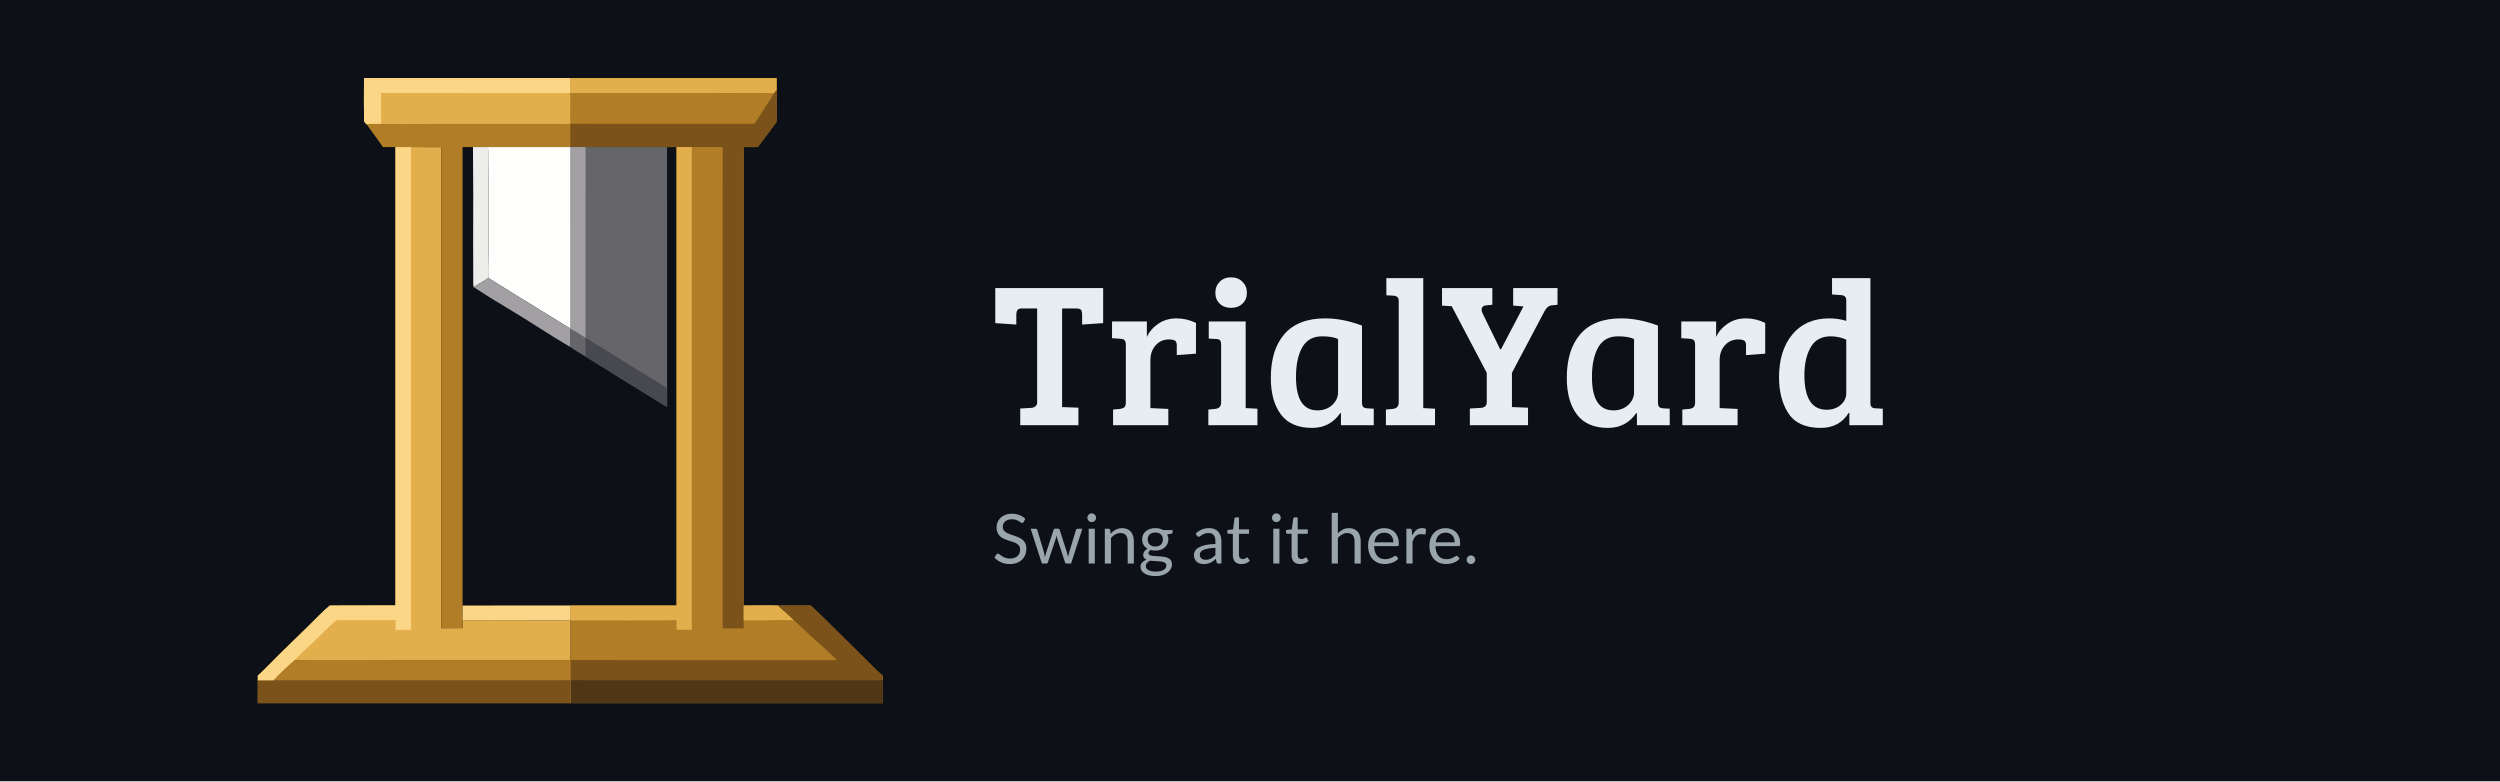
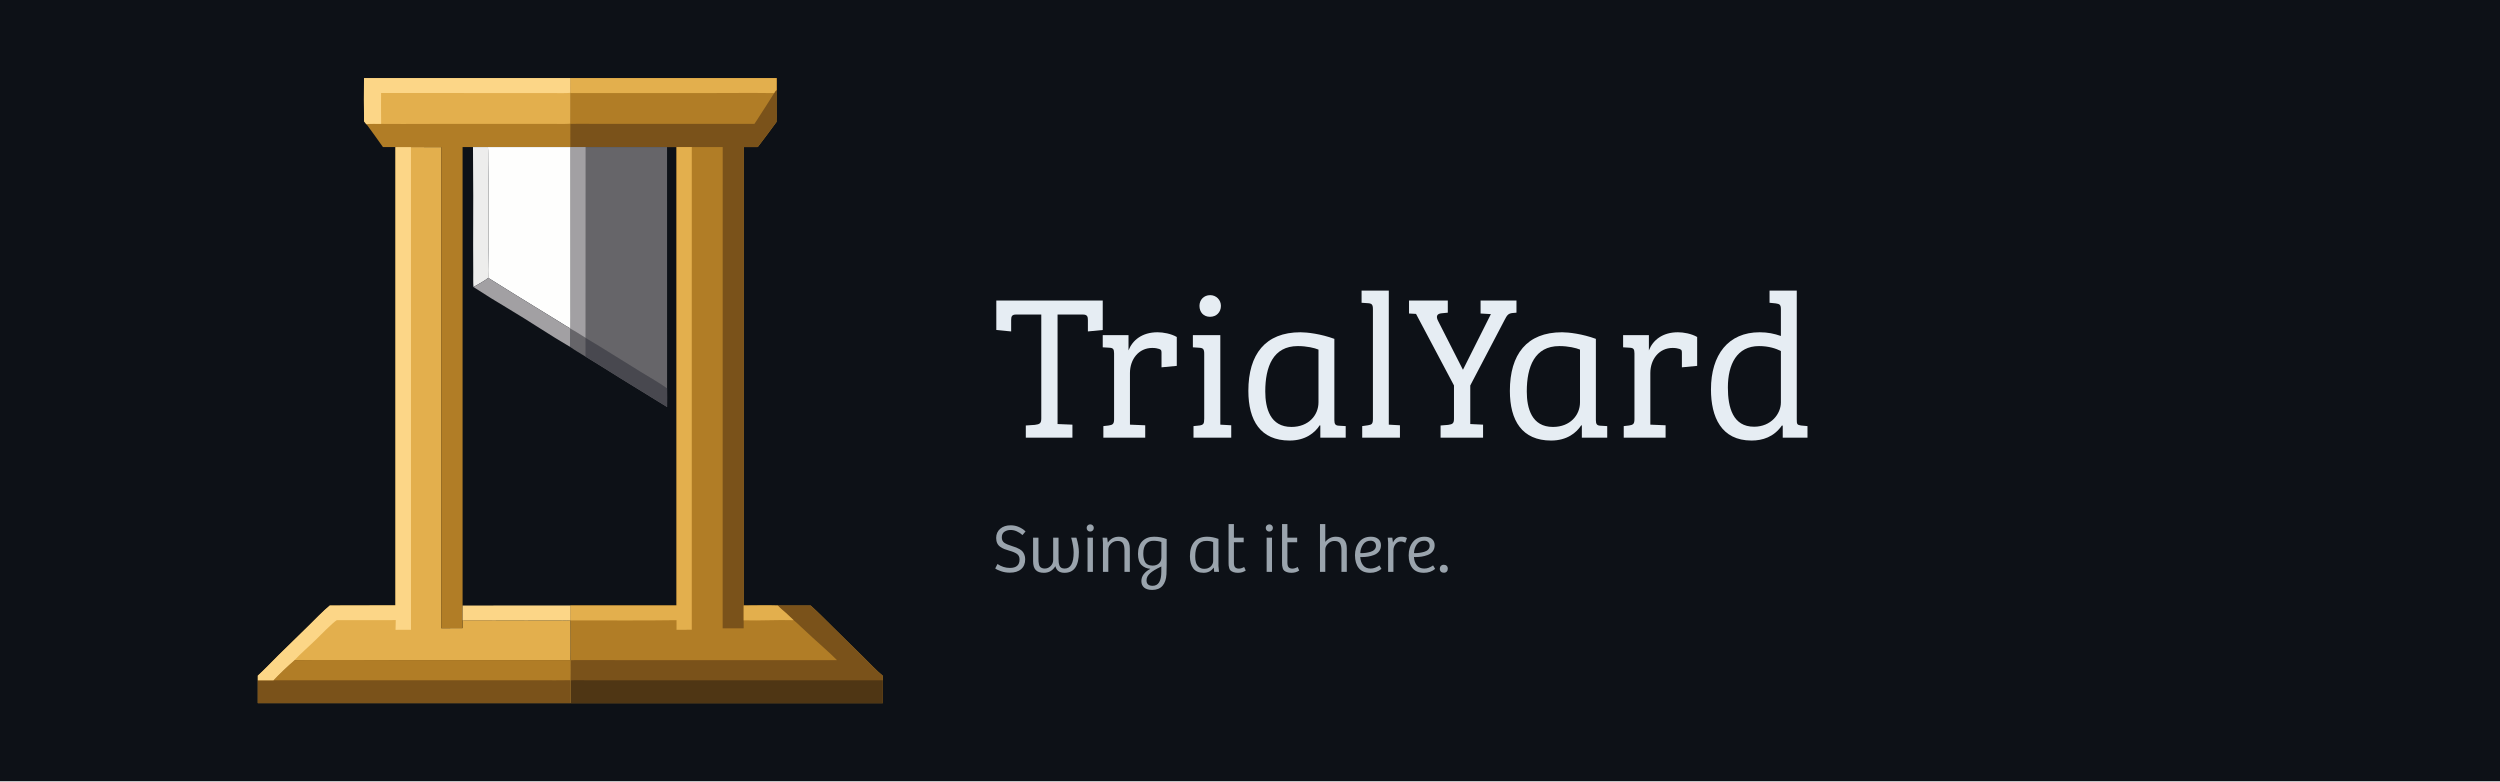
<svg xmlns="http://www.w3.org/2000/svg" width="1600" height="500" viewBox="0 0 1600 500">
  <rect width="1600" height="500" fill="#0d1117" />
  <svg x="165.0" y="50.0" width="400" height="400" viewBox="0 0 844 844">
    <defs>
      <style>
      .cls-1 {
        fill: #666569;
      }

      .cls-2 {
        fill: #e3af4d;
      }

      .cls-3 {
        fill: #b17d26;
      }

      .cls-4 {
        fill: #7a521a;
      }

      .cls-5 {
        fill: #48484f;
      }

      .cls-6 {
        fill: #fefefd;
      }

      .cls-7 {
        fill: #ededec;
      }

      .cls-8 {
        fill: #fcd687;
      }

      .cls-9 {
        fill: #4f3614;
      }

      .cls-10 {
        fill: #a2a0a3;
      }
    </style>
    </defs>
    <g id="Ebene_4" data-name="Ebene 4">
      <g>
        <path class="cls-3" d="M844,807.04v36.96h-421.98v-30.71s-.07-.26-.07-.26c.33-8.12.07-18.59.06-26.88l-.07-.26c.66-16.66.03-36.63.12-53.64l-.07-.25c.21-6.26.04-13.52.05-19.86h143.41V93.1h-12.81s-109.99,0-109.99,0c-6.81.09-13.81.02-20.64.02-.02-10.34-.15-21.01.05-31.31l-.06-.26c.25-13.64-.09-27.64.07-41.36l-.07-.28.04-19.9h278.48l.02,16.23.05,28.18c0,4.26.15,10.66-.12,14.75-8.06,10.9-17.06,23.25-25.35,33.9l-19,.06v619.02c14.46.05,32-.53,46.1.03,14.85.27,29.66-.19,44.37.02,10.4,9.41,20.87,20,30.85,29.89l40.15,39.54c7.31,7.15,18.74,19.37,26.44,25.43Z" />
        <path class="cls-4" d="M700.45,59.15c-8.06,10.9-17.06,23.25-25.35,33.9l-19,.06v619.02s0,20.04,0,20.04l.02,10.85h-28.4s.07-649.88.07-649.88l-41.75-.02c-6.7-.14-13.86-.02-20.6-.02h-12.81s-109.99,0-109.99,0c-6.81.09-13.81.02-20.64.02-.02-10.34-.15-21.01.05-31.31l-.06-.26c.25-13.64-.09-27.64.07-41.36l-.07-.28.04-19.9h278.48l.02,16.23.05,28.18c0,4.26.15,10.66-.12,14.75Z" />
        <path class="cls-3" d="M700.51,16.23c-1.29.47-2.43,2.67-3.23,4-6.65,10.34-12.92,20.88-19.82,31.06-2.19,3.24-4.55,7.42-6.82,10.47h-165.66s-55.18-.02-55.18-.02c-8.74,0-19.12-.26-27.75.07l-.06-.26c.25-13.64-.09-27.64.07-41.36l-.07-.28.04-19.9h278.48l.02,16.23Z" />
        <path class="cls-2" d="M700.51,16.23c-1.29.47-2.43,2.67-3.23,4-31.02-.44-62.96-.05-94.08-.05h-181.16l-.07-.28.04-19.9h278.48l.02,16.23Z" />
        <path class="cls-4" d="M844,807.04v36.96h-421.98v-30.71s-.07-.26-.07-.26c.33-8.12.07-18.59.06-26.88,1.62-.45,20-.27,23.09-.27l61.3.03h275.68c-8.92-9.21-23.58-21.79-33.21-30.68l-16.17-15.01c-2.55-2.37-6.45-6.21-9.09-8.22-3.54-3.45-7.17-6.82-10.87-10.1-2.93-2.56-8.23-6.92-10.54-9.73,14.85.27,29.66-.19,44.37.02,10.4,9.41,20.87,20,30.85,29.89l40.15,39.54c7.31,7.15,18.74,19.37,26.44,25.43Z" />
        <path class="cls-9" d="M422.01,813.29c2.05-.36,8.6-.23,11.03-.22l20.16.05h81.99s308.81,0,308.81,0v30.88h-421.98v-30.71Z" />
        <path class="cls-2" d="M586.03,93.11l-.02,651.78-20.56.14-.02-13.06c-47.42.75-95.86.17-143.38.28l-.07-.25c.21-6.26.04-13.52.05-19.86h143.41V93.1c6.73,0,13.9-.12,20.6.02Z" />
        <path class="cls-2" d="M723.61,732.01c-21.76-.72-45.49.86-67.52.16l.02-20.04c14.45.05,32-.53,46.09.03,2.31,2.81,7.61,7.18,10.54,9.73,3.7,3.28,7.33,6.65,10.87,10.1Z" />
        <path class="cls-2" d="M421.94,813.03l.07.26v30.71s-422.01,0-422.01,0v-37.08c8.72-7.83,19.33-19.08,27.85-27.53l40.92-39.97c7.71-7.6,20.38-20.72,28.44-27.22l88.69-.2V93.1c6.98-.02,13.95-.02,20.93.03l40.8.03.02,649.65c9.61.08,19.22.06,28.84-.08v-10.76s106.79.22,106.79.22c8.28-.03,16.57-.02,24.85.03,2.83.02,11.53.19,13.84-.23l.07.25c-.08,17.01.54,36.98-.12,53.64l.07.26c0,8.28.27,18.76-.06,26.88Z" />
        <path class="cls-4" d="M49.51,786.01c42.34-.59,85.57-.12,127.98-.11h244.44s.07.25.07.25c0,8.29.27,18.76-.06,26.88l.06.26v30.71s-422.01,0-422.01,0v-30.91l21.16.02c7.19-7.77,20.22-20.19,28.35-27.1Z" />
        <path class="cls-3" d="M49.51,786.01c42.34-.59,85.57-.12,127.98-.11h244.44s.07.25.07.25c0,8.29.27,18.76-.06,26.88-13.54.31-27.8.09-41.38.09h-74.06s-285.34,0-285.34,0c7.19-7.77,20.22-20.19,28.35-27.1Z" />
        <path class="cls-8" d="M206.85,744.98c-6.87,0-14.01-.1-20.86.07.11-4.34.28-8.84.29-13.17l-79.58.06c-5.32,3.07-23.99,22.18-29.37,27.43-8.43,8.23-20.09,18.29-27.83,26.64-8.13,6.92-21.16,19.33-28.35,27.1l-21.16-.02v-6.17c8.72-7.83,19.33-19.08,27.85-27.53l40.92-39.97c7.71-7.6,20.38-20.72,28.44-27.22l88.69-.2V93.1c6.98-.02,13.95-.02,20.93.03l.02,651.85Z" />
        <path class="cls-3" d="M422.04,61.8c-.2,10.3-.07,20.98-.05,31.31l-111.21-.05-20.21.05c-4.59,0-9.49-.08-14.05.02l.02,619.04-.03,19.8v10.76c-9.63.14-19.24.16-28.85.08l-.02-649.65-40.8-.03c-6.97-.05-13.95-.06-20.92-.03l-16.91.03c-6.92-10.1-14.98-20.79-22.18-30.83-1.58-1.54-2.13-2.45-3.35-4.23-.37-18.93-.05-39.04-.06-58.07h278.61l-.04,19.9.07.28c-.16,13.72.18,27.72-.07,41.36l.06.26Z" />
        <path class="cls-2" d="M421.98,61.54c-4.22.56-20.96.22-25.92.22h-55.68l-114.39.06c-19.61,0-39.89.27-59.46-.02-3.18-.02-17.9-.38-19.72.5-1.58-1.54-2.13-2.45-3.35-4.23-.37-18.93-.05-39.04-.06-58.07h278.61l-.04,19.9.07.28c-.16,13.72.18,27.72-.07,41.36Z" />
        <path class="cls-8" d="M422.02,0l-.04,19.9c-4.98.61-20.34.27-25.88.26l-52.94-.02-176.69-.02c0,13.74-.21,27.98.07,41.67-3.18-.02-17.9-.38-19.72.5-1.58-1.54-2.13-2.45-3.35-4.23-.37-18.93-.05-39.04-.06-58.07h278.61Z" />
        <path class="cls-1" d="M552.66,444.11l-64.95-40.02c-14.98-9.48-30.04-18.82-45.18-28.03-6.21-3.75-14.72-8.78-20.54-12.92l.06-24.87-.12-.27c.34-9.81.11-20.82.11-30.69v-56.42l-.04-157.78c6.83,0,13.83.07,20.64-.02h109.99s.05,325.82.05,325.82c.16,8.25.02,16.91,0,25.19Z" />
        <path class="cls-10" d="M421.99,93.11c6.83,0,13.83.08,20.64-.02l-.11,257.51c-4.32-2.67-16.31-10.37-20.48-12.32l-.13-.28c.34-9.81.11-20.82.11-30.69v-56.41s-.04-157.78-.04-157.78Z" />
        <path class="cls-5" d="M552.66,444.11l-64.95-40.02c-14.98-9.48-30.04-18.82-45.18-28.03.09-8.45.08-16.9-.02-25.34,24.83,14.7,49.86,30.82,74.53,45.9,9.96,6.08,26.85,15.82,35.62,22.3.16,8.25.02,16.91,0,25.19Z" />
        <path class="cls-6" d="M310.78,93.06l111.21.05.04,157.78v56.41c0,9.87.23,20.89-.11,30.69-3.12-1.59-8.44-5.07-11.59-7.01l-22.25-13.69c-25.72-15.69-51.35-31.54-76.88-47.55-.48-13.31.29-26.97.33-40.29l.02-87.65c0-9.76-.18-19.41-.39-29.17-.14-6.51.18-13.1-.38-19.58Z" />
        <path class="cls-7" d="M311.53,229.46c-.04,13.32-.8,26.97-.32,40.29-3.57,3.14-15.59,9.96-20.04,12.3-.44-5.81-.23-14.4-.26-20.42l-.13-36.54c.26-43.99.19-87.99-.21-131.97l20.21-.05c.57,6.48.25,13.07.39,19.58.21,9.75.38,19.4.39,29.16l-.02,87.66Z" />
        <path class="cls-10" d="M422.05,338.28l-.06,24.87c-27.94-16.32-55.13-34.82-82.99-51.38-16-9.51-32.28-19.5-47.83-29.71,4.45-2.34,16.47-9.16,20.04-12.3,25.53,16.01,51.15,31.86,76.87,47.55l22.25,13.69c3.15,1.94,8.46,5.42,11.59,7.01l.12.27Z" />
        <path class="cls-8" d="M421.97,732c-2.31.42-11.01.25-13.84.23-8.28-.05-16.57-.07-24.85-.03l-106.78-.22.03-19.8,145.48-.04c0,6.35.16,13.6-.05,19.86Z" />
      </g>
    </g>
  </svg>
  <g fill="#e6edf3">
-     <g transform="translate(635.00,272.14)">
-       <path d="M28.78-14.78L28.78-74.71L18.48-74.71Q15.44-74.71 15.44-70.62L15.44-64.42L1.98-65.34L1.98-87.78L71.02-87.78L71.02-65.34L57.55-64.42L57.55-70.62Q57.55-72.86 56.89-73.79Q56.23-74.71 53.72-74.71L44.75-74.71L44.75-11.62L55.18-11.22L55.18 0L17.95 0L17.95-10.69L24.95-11.09Q28.78-11.48 28.78-14.78" />
+     <g transform="translate(635.00,280.10)">
+       <path d="M31.42-12.28C31.42-9.24 30.49-8.58 27.32-8.18L21.52-7.79L21.52 0L51.35 0L51.35-8.32L41.84-8.71L41.84-78.80L57.95-78.80C60.98-78.80 61.25-77.35 61.25-75.11L61.25-67.98L70.75-68.90L70.75-87.78L2.64-87.78L2.64-68.90L12.14-67.98L12.14-75.37C12.14-77.62 12.67-78.80 15.31-78.80L31.42-78.80" />
    </g>
-     <g transform="translate(708.00,272.14)">
-       <path d="M12.54-14.78L12.54-51.35Q12.54-53.46 11.81-54.32Q11.09-55.18 9.24-55.31L3.70-55.70L3.70-66.40L26-66.40L26-56.50Q28.38-61.64 33.40-65.01Q38.41-68.38 44.95-68.38Q51.48-68.38 57.42-65.47L57.42-45.80L45.14-44.88L45.14-50.95Q45.14-53.59 43.82-54.25Q42.37-54.91 40.26-54.91Q34.98-54.91 31.61-51.15Q28.25-47.39 28.25-41.58L28.25-10.96L39.73-10.43L39.73 0L4.36 0L4.36-10.03L8.71-10.43Q10.69-10.69 11.62-11.55Q12.54-12.41 12.54-14.78" />
+     <g transform="translate(700.47,280.10)">
+       <path d="M36.96-57.42C38.81-57.42 40.26-57.16 41.45-56.76C42.90-56.23 42.90-55.57 42.90-53.86L42.90-45.01L52.67-45.94L52.67-64.42C49.10-66.53 43.96-67.45 40.39-67.45C30.36-67.45 24.29-62.30 21.78-55.84L21.78-65.60L5.28-65.60L5.28-57.82L9.64-57.55C11.88-57.42 12.54-56.63 12.54-53.99L12.54-11.75C12.54-8.71 11.62-8.18 9.11-7.79L5.68-7.39L5.68 0L32.47 0L32.47-7.92L22.70-8.32L22.70-41.32C22.70-50.29 28.38-57.42 36.96-57.42" />
    </g>
-     <g transform="translate(768.98,272.14)">
-       <path d="M4.62-66.40L28.25-66.40L28.25-10.96L35.77-10.56L35.77 0L4.36 0L4.36-10.03L8.71-10.43Q12.54-10.82 12.54-14.65L12.54-51.35Q12.54-53.59 11.81-54.38Q11.09-55.18 9.24-55.18L4.62-55.44L4.62-66.40M11.62-77.81Q8.84-80.52 8.84-84.74Q8.84-88.97 11.62-91.81Q14.39-94.64 18.88-94.64Q23.36-94.64 26.20-91.81Q29.04-88.97 29.04-84.74Q29.04-80.52 26.20-77.81Q23.36-75.11 18.88-75.11Q14.39-75.11 11.62-77.81" />
+     <g transform="translate(757.50,280.10)">
+       <path d="M23.50-65.60L5.94-65.60L5.94-57.82L9.90-57.55C12.41-57.42 13.20-56.76 13.20-53.72L13.20-12.14C13.20-8.84 12.67-8.18 10.16-7.79L6.34-7.39L6.34 0L30.49 0L30.49-7.92L23.50-8.32M10.16-84.35C10.16-80.26 12.80-77.35 16.90-77.35C20.99-77.35 23.89-80.26 23.89-84.35C23.89-88.18 20.86-91.21 17.03-91.21C12.94-91.21 10.16-88.18 10.16-84.35" />
    </g>
-     <g transform="translate(808.05,272.14)">
-       <path d="M63.62-63.76L63.62-14.65Q63.62-12.54 64.35-11.75Q65.08-10.96 66.92-10.82L71.15-10.56L71.15 0L50.16 0L50.16-7.66L49.76-7.79Q43.16 1.72 31.68 1.72Q18.22 1.72 11.75-6.86Q5.28-15.44 5.28-30.36Q5.28-48.31 13.99-58.34Q22.70-68.38 40.13-68.38Q51.35-68.38 63.62-63.76M48.31-20.99L48.31-55.18Q44.62-56.89 38.15-56.89Q29.30-56.89 25.34-49.76Q21.38-42.64 21.38-30.89Q21.38-9.50 35.11-9.50Q40.92-9.50 44.62-13Q48.31-16.50 48.31-20.99" />
+     <g transform="translate(793.27,280.10)">
+       <path d="M60.72-63.23C52.14-66.40 43.30-67.45 39.07-67.45C16.50-67.45 5.68-53.33 5.68-29.96C5.68-10.96 13.46 1.85 32.08 1.85C42.24 1.85 48.31-3.17 51.35-7.92L51.74-7.79L51.74 0L67.98 0L67.98-7.39L63.49-7.66C61.38-7.79 60.72-8.71 60.72-11.22M50.56-22.57C50.56-14.52 44.35-6.86 33.26-6.86C19.67-6.86 16.50-18.74 16.50-29.57C16.50-45.41 21.52-58.61 37.36-58.61C43.03-58.61 48.05-57.42 50.56-56.36" />
    </g>
-     <g transform="translate(882.90,272.14)">
-       <path d="M4.36-94.12L27.98-94.12L27.98-10.96L35.51-10.56L35.51 0L4.09 0L4.09-10.03L8.45-10.43Q12.28-10.82 12.28-14.65L12.28-79.73Q12.28-82.63 8.98-82.90L4.36-83.16" />
+     <g transform="translate(866.13,280.10)">
+       <path d="M12.54-12.14C12.54-8.84 11.88-8.32 9.37-7.92L5.68-7.39L5.68 0L29.83 0L29.83-7.92L22.70-8.32L22.70-94.12L5.28-94.12L5.28-86.33L9.24-86.06C11.75-85.93 12.54-85.27 12.54-82.24" />
    </g>
-     <g transform="translate(922.23,272.14)">
-       <path d="M29.30-14.78L29.30-33.53L6.86-76.16L0.66-76.56L0.66-87.78L32.87-87.78L32.87-77.09L28.91-76.69Q26.80-76.56 26.20-75.11Q25.61-73.66 26.66-71.54L37.88-48.58L38.41-48.58L52.80-76.03L46.20-76.56L46.20-87.78L74.58-87.78L74.58-77.09L70.62-76.69Q68.11-76.43 66.13-72.73L45.41-33.53L45.41-11.62L55.70-11.22L55.70 0L18.48 0L18.48-10.69L25.48-11.09Q29.30-11.35 29.30-14.78" />
+     <g transform="translate(900.45,280.10)">
+       <path d="M48.71 0L48.71-8.32L40.52-8.71L40.52-33.40L62.44-75.24C64.02-78.28 64.68-79.33 67.19-79.73L70.09-79.99L70.09-87.78L47.12-87.78L47.12-79.46L53.72-79.07L35.90-43.56L35.77-43.56L20.06-74.45C18.35-77.62 19.14-79.33 22.18-79.60L26.14-79.99L26.14-87.78L1.32-87.78L1.32-79.46L5.81-79.20L30.10-33.40L30.10-12.14C30.10-9.11 29.17-8.58 26.40-8.18L21.52-7.79L21.52 0" />
    </g>
-     <g transform="translate(997.47,272.14)">
-       <path d="M63.62-63.76L63.62-14.65Q63.62-12.54 64.35-11.75Q65.08-10.96 66.92-10.82L71.15-10.56L71.15 0L50.16 0L50.16-7.66L49.76-7.79Q43.16 1.72 31.68 1.72Q18.22 1.72 11.75-6.86Q5.28-15.44 5.28-30.36Q5.28-48.31 13.99-58.34Q22.70-68.38 40.13-68.38Q51.35-68.38 63.62-63.76M48.31-20.99L48.31-55.18Q44.62-56.89 38.15-56.89Q29.30-56.89 25.34-49.76Q21.38-42.64 21.38-30.89Q21.38-9.50 35.11-9.50Q40.92-9.50 44.62-13Q48.31-16.50 48.31-20.99" />
+     <g transform="translate(960.64,280.10)">
+       <path d="M60.72-63.23C52.14-66.40 43.30-67.45 39.07-67.45C16.50-67.45 5.68-53.33 5.68-29.96C5.68-10.96 13.46 1.85 32.08 1.85C42.24 1.85 48.31-3.17 51.35-7.92L51.74-7.79L51.74 0L67.98 0L67.98-7.39L63.49-7.66C61.38-7.79 60.72-8.71 60.72-11.22M50.56-22.57C50.56-14.52 44.35-6.86 33.26-6.86C19.67-6.86 16.50-18.74 16.50-29.57C16.50-45.41 21.52-58.61 37.36-58.61C43.03-58.61 48.05-57.42 50.56-56.36" />
    </g>
-     <g transform="translate(1072.32,272.14)">
-       <path d="M12.54-14.78L12.54-51.35Q12.54-53.46 11.81-54.32Q11.09-55.18 9.24-55.31L3.70-55.70L3.70-66.40L26-66.40L26-56.50Q28.38-61.64 33.40-65.01Q38.41-68.38 44.95-68.38Q51.48-68.38 57.42-65.47L57.42-45.80L45.14-44.88L45.14-50.95Q45.14-53.59 43.82-54.25Q42.37-54.91 40.26-54.91Q34.98-54.91 31.61-51.15Q28.25-47.39 28.25-41.58L28.25-10.96L39.73-10.43L39.73 0L4.36 0L4.36-10.03L8.71-10.43Q10.69-10.69 11.62-11.55Q12.54-12.41 12.54-14.78" />
+     <g transform="translate(1033.51,280.10)">
+       <path d="M36.96-57.42C38.81-57.42 40.26-57.16 41.45-56.76C42.90-56.23 42.90-55.57 42.90-53.86L42.90-45.01L52.67-45.94L52.67-64.42C49.10-66.53 43.96-67.45 40.39-67.45C30.36-67.45 24.29-62.30 21.78-55.84L21.78-65.60L5.28-65.60L5.28-57.82L9.64-57.55C11.88-57.42 12.54-56.63 12.54-53.99L12.54-11.75C12.54-8.71 11.62-8.18 9.11-7.79L5.68-7.39L5.68 0L32.47 0L32.47-7.92L22.70-8.32L22.70-41.32C22.70-50.29 28.38-57.42 36.96-57.42" />
    </g>
-     <g transform="translate(1133.30,272.14)">
-       <path d="M37.49-68.38Q43.16-68.38 48.31-66.79L48.31-80.12Q48.31-83.03 44.88-83.29L39.20-83.69L39.20-94.12L63.76-94.12L63.76-13.86Q63.89-10.82 67.06-10.82L71.68-10.56L71.68 0L50.29 0L50.29-7.79L49.90-7.92Q43.96 1.72 31.94 1.72Q16.90 1.72 10.82-8.32Q5.28-17.42 5.28-30.62Q5.28-47.78 13.79-58.08Q22.31-68.38 37.49-68.38M48.31-20.59L48.31-54.78Q43.56-56.89 38.28-56.89Q29.57-56.89 25.54-49.90Q21.52-42.90 21.52-32.08Q21.52-9.90 35.77-9.90Q41.18-9.90 44.75-13Q48.31-16.10 48.31-20.59" />
+     <g transform="translate(1089.21,280.10)">
+       <path d="M51.74-7.66L51.74 0L67.58 0L67.58-7.39L63.36-7.79C60.85-8.18 60.72-8.71 60.72-11.75L60.72-94.12L43.30-94.12L43.30-86.33L47.26-85.93C49.76-85.54 50.56-85.14 50.56-82.10L50.56-65.08C46.33-66.53 42.24-67.45 36.96-67.45C16.90-67.45 5.81-53.06 5.81-30.89C5.81-13.33 12.28 1.85 31.81 1.85C38.81 1.85 46.07-0.40 51.22-7.79M50.56-22.57C50.56-15.18 44.22-7 33.40-7C19.93-7 16.63-19.14 16.63-32.08C16.63-46.99 22.44-58.61 36.56-58.61C42.77-58.61 47.52-57.02 50.56-55.44" />
    </g>
  </g>
  <g fill="#9aa4ad">
-     <g transform="translate(635.00,360.66)">
-       <path d="M21.19-28.62L20.15-26.60Q19.95-26.27 19.72-26.10Q19.49-25.94 19.16-25.94Q18.79-25.94 18.28-26.31Q17.78-26.69 17.02-27.14Q16.26-27.59 15.19-27.96Q14.12-28.34 12.61-28.34Q11.18-28.34 10.09-27.95Q9-27.57 8.26-26.91Q7.52-26.25 7.15-25.35Q6.78-24.46 6.78-23.43Q6.78-22.11 7.42-21.24Q8.07-20.37 9.14-19.76Q10.21-19.14 11.56-18.69Q12.91-18.24 14.33-17.75Q15.75-17.27 17.11-16.66Q18.46-16.06 19.52-15.14Q20.59-14.21 21.24-12.87Q21.89-11.53 21.89-9.57Q21.89-7.50 21.19-5.69Q20.48-3.87 19.13-2.53Q17.78-1.19 15.81-0.42Q13.84 0.35 11.33 0.35Q8.25 0.35 5.74-0.76Q3.23-1.87 1.45-3.76L2.68-5.79Q2.86-6.03 3.11-6.19Q3.37-6.36 3.67-6.36Q3.96-6.36 4.32-6.13Q4.69-5.90 5.15-5.54Q5.61-5.19 6.20-4.77Q6.80-4.36 7.56-4Q8.32-3.65 9.28-3.42Q10.25-3.19 11.46-3.19Q12.98-3.19 14.17-3.61Q15.36-4.03 16.18-4.79Q17.01-5.54 17.45-6.60Q17.89-7.66 17.89-8.95Q17.89-10.38 17.24-11.30Q16.59-12.21 15.53-12.83Q14.48-13.44 13.11-13.87Q11.75-14.30 10.34-14.75Q8.93-15.20 7.57-15.80Q6.20-16.39 5.15-17.34Q4.09-18.28 3.44-19.70Q2.79-21.12 2.79-23.21Q2.79-24.88 3.44-26.44Q4.09-28.01 5.33-29.22Q6.58-30.43 8.39-31.15Q10.21-31.88 12.56-31.88Q15.20-31.88 17.37-31.04Q19.54-30.21 21.19-28.62" />
+     <g transform="translate(635.00,365.98)">
+       <path d="M1.94-2.16L3.39-5.02Q7.08-2.51 11.35-2.51Q17.51-2.51 17.51-7.92Q17.51-10.30 15.84-11.48Q14.17-12.67 10.91-13.55Q9.02-14.08 7.77-14.59Q6.51-15.09 5.19-15.99Q3.87-16.90 3.21-18.33Q2.55-19.76 2.55-21.69Q2.55-25.34 5.13-27.57Q7.70-29.79 11.84-29.79Q14.65-29.79 17.16-28.67Q19.67-27.54 21.34-25.87L19.40-23.54Q15.62-26.80 11.79-26.80Q9.55-26.80 7.85-25.67Q6.16-24.55 6.16-22.04Q6.16-19.71 7.79-18.59Q9.42-17.47 12.94-16.41Q14.43-15.93 15.38-15.58Q16.32-15.22 17.53-14.52Q18.74-13.82 19.43-13.02Q20.11-12.23 20.61-10.93Q21.12-9.64 21.12-8.05Q21.12-3.96 18.52-1.72Q15.93 0.53 11.26 0.53Q8.40 0.53 5.72-0.37Q3.04-1.28 1.94-2.16" />
    </g>
-     <g transform="translate(658.87,360.66)">
-       <path d="M30.89-22.29L33.84-22.29L26.62 0L23.52 0Q22.95 0 22.73-0.75L17.80-15.86Q17.62-16.37 17.51-16.88Q17.40-17.40 17.29-17.91Q17.18-17.40 17.07-16.88Q16.96-16.37 16.79-15.84L11.77-0.75Q11.57 0 10.89 0L7.94 0L0.73-22.29L3.81-22.29Q4.27-22.29 4.59-22.04Q4.91-21.80 5.02-21.47L9.28-7.13Q9.66-5.54 9.88-4.14Q10.08-4.86 10.29-5.61Q10.49-6.36 10.74-7.13L15.44-21.56Q15.55-21.89 15.83-22.11Q16.10-22.33 16.50-22.33L18.22-22.33Q18.66-22.33 18.94-22.11Q19.23-21.89 19.34-21.56L23.94-7.13Q24.18-6.36 24.38-5.61Q24.57-4.86 24.75-4.14Q24.86-4.86 25.02-5.60Q25.19-6.34 25.39-7.13L29.74-21.47Q29.85-21.82 30.16-22.05Q30.47-22.29 30.89-22.29" />
+     <g transform="translate(657.97,365.98)">
+       <path d="M27.59-21.87L30.93-21.87Q32.52-16.50 32.52-12.67Q32.52 0.62 23.32 0.62Q18.57 0.62 17.47-3.61Q14.87 0.62 10.12 0.62Q6.56 0.62 4.88-1.19Q3.21-2.99 3.21-6.78L3.21-21.87L6.64-21.87L6.64-8.58Q6.64-7.30 6.69-6.56Q6.73-5.81 6.95-4.84Q7.17-3.87 7.57-3.37Q7.96-2.86 8.73-2.49Q9.50-2.11 10.65-2.11Q12.89-2.11 14.48-3.74Q16.06-5.37 16.06-7.52L16.06-21.87L19.49-21.87L19.49-8.45Q19.49-6.95 19.60-6.03Q19.71-5.10 20.06-4.09Q20.42-3.08 21.25-2.60Q22.09-2.11 23.41-2.11Q29.17-2.11 29.17-12.50Q29.17-16.10 27.59-21.87" />
    </g>
-     <g transform="translate(693.43,360.66)">
-       <path d="M3.32-22.29L7.24-22.29L7.24 0L3.32 0L3.32-22.29M8.07-29.28Q8.07-28.71 7.84-28.21Q7.61-27.72 7.23-27.33Q6.84-26.95 6.32-26.73Q5.81-26.51 5.24-26.51Q4.66-26.51 4.17-26.73Q3.67-26.95 3.30-27.33Q2.93-27.72 2.71-28.21Q2.49-28.71 2.49-29.28Q2.49-29.85 2.71-30.37Q2.93-30.89 3.30-31.27Q3.67-31.66 4.17-31.88Q4.66-32.10 5.24-32.10Q5.81-32.10 6.32-31.88Q6.84-31.66 7.23-31.27Q7.61-30.89 7.84-30.37Q8.07-29.85 8.07-29.28" />
+     <g transform="translate(692.73,365.98)">
+       <path d="M6.73-21.87L6.73 0L3.30 0L3.30-21.87L6.73-21.87M2.73-28.12Q2.73-29.08 3.39-29.74Q4.05-30.40 5.02-30.40Q5.98-30.40 6.64-29.74Q7.30-29.08 7.30-28.12Q7.30-27.10 6.64-26.44Q5.98-25.78 4.97-25.78Q4-25.78 3.37-26.44Q2.73-27.10 2.73-28.12" />
    </g>
-     <g transform="translate(703.99,360.66)">
-       <path d="M6.49-21.47L6.80-19.05Q7.52-19.87 8.34-20.53Q9.15-21.19 10.06-21.66Q10.98-22.13 12-22.38Q13.02-22.64 14.21-22.64Q16.04-22.64 17.43-22.03Q18.83-21.43 19.77-20.32Q20.70-19.21 21.19-17.64Q21.67-16.08 21.67-14.19L21.67 0L17.73 0L17.73-14.19Q17.73-16.72 16.58-18.12Q15.42-19.51 13.07-19.51Q11.33-19.51 9.82-18.68Q8.32-17.84 7.04-16.41L7.04 0L3.10 0L3.10-22.29L5.46-22.29Q6.29-22.29 6.49-21.47" />
+     <g transform="translate(702.63,365.98)">
+       <path d="M6.69-14.34L6.69 0L3.26 0L3.26-18.57L3.04-21.87L5.98-21.87L6.38-18.70Q8.93-22.48 13.46-22.48Q16.90-22.48 18.68-20.57Q20.46-18.66 20.46-14.92L20.46 0L17.03 0L17.03-13.86Q17.03-16.68 16.10-18.22Q15.18-19.76 12.63-19.76Q10.16-19.76 8.43-18.08Q6.69-16.41 6.69-14.34" />
    </g>
-     <g transform="translate(728.54,360.66)">
-       <path d="M10.87-10.89Q12.06-10.89 12.96-11.22Q13.86-11.55 14.48-12.14Q15.09-12.74 15.40-13.56Q15.71-14.39 15.71-15.38Q15.71-17.42 14.46-18.63Q13.22-19.84 10.87-19.84Q8.49-19.84 7.25-18.63Q6.01-17.42 6.01-15.38Q6.01-14.39 6.32-13.56Q6.64-12.74 7.26-12.14Q7.88-11.55 8.78-11.22Q9.68-10.89 10.87-10.89M17.93 1.21Q17.93 0.40 17.47-0.11Q17.01-0.62 16.22-0.90Q15.44-1.19 14.41-1.31Q13.38-1.43 12.22-1.50Q11.07-1.56 9.88-1.63Q8.69-1.69 7.59-1.85Q6.36-1.28 5.58-0.41Q4.80 0.46 4.80 1.63Q4.80 2.38 5.18 3.02Q5.57 3.67 6.36 4.15Q7.15 4.62 8.35 4.89Q9.55 5.17 11.18 5.17Q12.76 5.17 14.01 4.88Q15.27 4.60 16.14 4.07Q17.01 3.54 17.47 2.82Q17.93 2.09 17.93 1.21M15.86-21.41L21.91-21.41L21.91-19.95Q21.91-19.23 20.99-19.03L18.46-18.70Q19.21-17.25 19.21-15.49Q19.21-13.86 18.58-12.53Q17.95-11.20 16.85-10.25Q15.75-9.31 14.21-8.80Q12.67-8.29 10.87-8.29Q9.31-8.29 7.92-8.67Q7.22-8.23 6.84-7.73Q6.47-7.24 6.47-6.73Q6.47-5.94 7.12-5.53Q7.77-5.13 8.82-4.95Q9.88-4.77 11.23-4.73Q12.58-4.69 14-4.59Q15.42-4.49 16.77-4.25Q18.13-4 19.18-3.45Q20.24-2.90 20.89-1.94Q21.54-0.97 21.54 0.57Q21.54 2 20.82 3.34Q20.11 4.69 18.77 5.73Q17.42 6.78 15.48 7.40Q13.53 8.03 11.09 8.03Q8.65 8.03 6.82 7.55Q4.99 7.06 3.78 6.25Q2.57 5.43 1.97 4.37Q1.36 3.30 1.36 2.13Q1.36 0.48 2.40-0.66Q3.43-1.80 5.24-2.49Q4.25-2.93 3.66-3.66Q3.08-4.40 3.08-5.65Q3.08-6.14 3.26-6.65Q3.43-7.17 3.79-7.69Q4.16-8.21 4.69-8.67Q5.21-9.13 5.92-9.48Q4.27-10.41 3.34-11.93Q2.42-13.46 2.42-15.49Q2.42-17.12 3.05-18.45Q3.67-19.78 4.80-20.71Q5.92-21.65 7.47-22.15Q9.02-22.66 10.87-22.66Q12.32-22.66 13.57-22.34Q14.83-22.02 15.86-21.41" />
+     <g transform="translate(726.21,365.98)">
+       <path d="M11.18 11.57Q7.83 11.57 6.05 10.08Q4.27 8.58 4.27 5.90Q4.27 1.23 9.99-1.94Q6.56-2.20 4.33-4.42Q2.11-6.64 2.11-11.48Q2.11-16.85 4.93-19.67Q7.74-22.48 12.36-22.48Q16.85-22.48 20.46-20.94L20.46-4.49Q20.46-1.32 20.33 1.54Q20.06 6.34 17.78 8.95Q15.49 11.57 11.18 11.57M17.07-9.28L17.07-19.10Q14.70-19.89 11.97-19.89Q8.98-19.89 7.24-17.82Q5.50-15.75 5.50-11.84Q5.50-10.25 5.70-9.09Q5.90-7.92 6.47-6.64Q7.04-5.37 8.32-4.69Q9.59-4 11.48-4Q14.04-4 15.55-5.43Q17.07-6.86 17.07-9.28M7.57 5.46Q7.57 8.93 11.48 8.93Q17.03 8.93 17.03-0.04L17.03-3.43Q12.01-1.06 9.79 0.95Q7.57 2.95 7.57 5.46" />
    </g>
-     <g transform="translate(751.42,360.66)">
+     <g transform="translate(749.80,365.98)">
      <path d="" />
    </g>
-     <g transform="translate(762.69,360.66)">
-       <path d="M15.18-5.41L15.18-10.03Q12.47-9.94 10.57-9.60Q8.67-9.26 7.47-8.71Q6.27-8.16 5.73-7.41Q5.19-6.67 5.19-5.74Q5.19-4.86 5.48-4.22Q5.76-3.59 6.26-3.18Q6.75-2.77 7.42-2.58Q8.10-2.40 8.87-2.40Q9.90-2.40 10.76-2.61Q11.62-2.82 12.38-3.21Q13.13-3.61 13.83-4.16Q14.52-4.71 15.18-5.41M3.23-17.89L2.53-19.14Q4.38-20.92 6.51-21.80Q8.65-22.68 11.24-22.68Q13.11-22.68 14.56-22.07Q16.02-21.45 17.01-20.35Q18-19.25 18.50-17.69Q19.01-16.13 19.01-14.26L19.01 0L17.27 0Q16.70 0 16.39-0.19Q16.08-0.37 15.91-0.92L15.47-3.04Q14.59-2.22 13.75-1.59Q12.91-0.97 11.99-0.54Q11.07-0.11 10.02 0.12Q8.98 0.35 7.70 0.35Q6.40 0.35 5.26-0.01Q4.11-0.37 3.27-1.10Q2.42-1.83 1.92-2.94Q1.43-4.05 1.43-5.57Q1.43-6.89 2.16-8.11Q2.88-9.33 4.51-10.27Q6.14-11.22 8.76-11.82Q11.37-12.43 15.18-12.52L15.18-14.26Q15.18-16.85 14.06-18.18Q12.94-19.51 10.78-19.51Q9.33-19.51 8.35-19.15Q7.37-18.79 6.65-18.34Q5.94-17.89 5.42-17.52Q4.91-17.16 4.40-17.16Q4-17.16 3.72-17.37Q3.43-17.58 3.23-17.89" />
+     <g transform="translate(759.48,365.98)">
+       <path d="M20.33-21.08L20.33-3.83L20.68 0L17.60 0L17.34-2.60L17.20-2.64Q14.96 0.62 10.78 0.62Q6.34 0.62 4.20-2.20Q2.07-5.02 2.07-9.99Q2.07-15.93 4.88-19.21Q7.70-22.48 13.11-22.48Q16.59-22.48 20.33-21.08M16.94-6.95L16.94-19.05Q15.27-19.80 12.54-19.80Q5.46-19.80 5.46-9.86Q5.46-7.70 5.90-6.05Q6.34-4.40 7.70-3.17Q9.06-1.94 11.22-1.94Q13.86-1.94 15.40-3.45Q16.94-4.97 16.94-6.95" />
    </g>
-     <g transform="translate(784.56,360.66)">
-       <path d="M9.94 0.35Q7.30 0.35 5.88-1.12Q4.47-2.60 4.47-5.37L4.47-19.01L1.78-19.01Q1.43-19.01 1.19-19.22Q0.95-19.43 0.95-19.87L0.95-21.43L4.60-21.89L5.50-28.78Q5.57-29.11 5.80-29.31Q6.03-29.52 6.40-29.52L8.38-29.52L8.38-21.85L14.83-21.85L14.83-19.01L8.38-19.01L8.38-5.63Q8.38-4.22 9.06-3.54Q9.75-2.86 10.82-2.86Q11.44-2.86 11.89-3.02Q12.34-3.19 12.67-3.39Q13-3.59 13.23-3.75Q13.46-3.92 13.64-3.92Q13.95-3.92 14.19-3.54L15.33-1.67Q14.32-0.73 12.89-0.19Q11.46 0.35 9.94 0.35" />
+     <g transform="translate(783.02,365.98)">
+       <path d="M3.26-5.98L3.26-30.58L6.69-30.58L6.69-21.87L12.94-21.87L12.94-18.92L6.69-18.92L6.69-5.90Q6.69-3.78 7.48-2.93Q8.27-2.07 9.90-2.07Q11.44-2.07 13.24-3.12L14.26-0.84Q12.14 0.62 9.28 0.62Q7.61 0.62 6.42 0.20Q5.24-0.22 4.62-0.77Q4-1.32 3.70-2.31Q3.39-3.30 3.32-4.03Q3.26-4.75 3.26-5.98" />
    </g>
-     <g transform="translate(800.33,360.66)">
+     <g transform="translate(797.67,365.98)">
      <path d="" />
    </g>
-     <g transform="translate(811.59,360.66)">
-       <path d="M3.32-22.29L7.24-22.29L7.24 0L3.32 0L3.32-22.29M8.07-29.28Q8.07-28.71 7.84-28.21Q7.61-27.72 7.23-27.33Q6.84-26.95 6.32-26.73Q5.81-26.51 5.24-26.51Q4.66-26.51 4.17-26.73Q3.67-26.95 3.30-27.33Q2.93-27.72 2.71-28.21Q2.49-28.71 2.49-29.28Q2.49-29.85 2.71-30.37Q2.93-30.89 3.30-31.27Q3.67-31.66 4.17-31.88Q4.66-32.10 5.24-32.10Q5.81-32.10 6.32-31.88Q6.84-31.66 7.23-31.27Q7.61-30.89 7.84-30.37Q8.07-29.85 8.07-29.28" />
+     <g transform="translate(807.35,365.98)">
+       <path d="M6.73-21.87L6.73 0L3.30 0L3.30-21.87L6.73-21.87M2.73-28.12Q2.73-29.08 3.39-29.74Q4.05-30.40 5.02-30.40Q5.98-30.40 6.64-29.74Q7.30-29.08 7.30-28.12Q7.30-27.10 6.64-26.44Q5.98-25.78 4.97-25.78Q4-25.78 3.37-26.44Q2.73-27.10 2.73-28.12" />
    </g>
-     <g transform="translate(822.15,360.66)">
-       <path d="M9.94 0.35Q7.30 0.35 5.88-1.12Q4.47-2.60 4.47-5.37L4.47-19.01L1.78-19.01Q1.43-19.01 1.19-19.22Q0.95-19.43 0.95-19.87L0.95-21.43L4.60-21.89L5.50-28.78Q5.57-29.11 5.80-29.31Q6.03-29.52 6.40-29.52L8.38-29.52L8.38-21.85L14.83-21.85L14.83-19.01L8.38-19.01L8.38-5.63Q8.38-4.22 9.06-3.54Q9.75-2.86 10.82-2.86Q11.44-2.86 11.89-3.02Q12.34-3.19 12.67-3.39Q13-3.59 13.23-3.75Q13.46-3.92 13.64-3.92Q13.95-3.92 14.19-3.54L15.33-1.67Q14.32-0.73 12.89-0.19Q11.46 0.35 9.94 0.35" />
+     <g transform="translate(817.25,365.98)">
+       <path d="M3.26-5.98L3.26-30.58L6.69-30.58L6.69-21.87L12.94-21.87L12.94-18.92L6.69-18.92L6.69-5.90Q6.69-3.78 7.48-2.93Q8.27-2.07 9.90-2.07Q11.44-2.07 13.24-3.12L14.26-0.84Q12.14 0.62 9.28 0.62Q7.61 0.62 6.42 0.20Q5.24-0.22 4.62-0.77Q4-1.32 3.70-2.31Q3.39-3.30 3.32-4.03Q3.26-4.75 3.26-5.98" />
    </g>
-     <g transform="translate(837.93,360.66)">
+     <g transform="translate(831.90,365.98)">
      <path d="" />
    </g>
-     <g transform="translate(849.19,360.66)">
-       <path d="M7.04-32.41L7.04-19.32Q8.47-20.83 10.21-21.74Q11.95-22.64 14.21-22.64Q16.04-22.64 17.43-22.03Q18.83-21.43 19.77-20.32Q20.70-19.21 21.19-17.64Q21.67-16.08 21.67-14.19L21.67 0L17.73 0L17.73-14.19Q17.73-16.72 16.58-18.12Q15.42-19.51 13.07-19.51Q11.33-19.51 9.82-18.68Q8.32-17.84 7.04-16.41L7.04 0L3.10 0L3.10-32.41" />
+     <g transform="translate(841.58,365.98)">
+       <path d="M6.60-14.34L6.60 0L3.21 0L3.21-30.58L6.60-30.58L6.60-19.18Q9.33-22.48 13.38-22.48Q20.37-22.48 20.37-14.92L20.37 0L16.94 0L16.94-13.99Q16.94-16.72 16.02-18.24Q15.09-19.76 12.45-19.76Q10.12-19.76 8.36-18.06Q6.60-16.37 6.60-14.34" />
    </g>
-     <g transform="translate(873.74,360.66)">
-       <path d="M5.83-13.57L18.02-13.57Q18.02-14.94 17.63-16.07Q17.25-17.20 16.51-18.03Q15.77-18.85 14.72-19.30Q13.66-19.76 12.32-19.76Q9.50-19.76 7.86-18.12Q6.23-16.48 5.83-13.57M20.09-4.55L21.19-3.12Q20.46-2.24 19.45-1.59Q18.44-0.95 17.28-0.53Q16.13-0.11 14.89 0.10Q13.66 0.31 12.45 0.31Q10.14 0.31 8.20-0.47Q6.25-1.25 4.83-2.76Q3.41-4.27 2.62-6.49Q1.83-8.71 1.83-11.59Q1.83-13.93 2.54-15.95Q3.26-17.97 4.60-19.46Q5.94-20.94 7.88-21.79Q9.81-22.64 12.23-22.64Q14.23-22.64 15.94-21.97Q17.64-21.30 18.89-20.03Q20.13-18.77 20.83-16.91Q21.54-15.05 21.54-12.67Q21.54-11.75 21.34-11.44Q21.14-11.13 20.59-11.13L5.70-11.13Q5.76-9.02 6.28-7.46Q6.80-5.90 7.72-4.85Q8.65-3.81 9.92-3.29Q11.20-2.77 12.78-2.77Q14.26-2.77 15.32-3.11Q16.39-3.45 17.16-3.85Q17.93-4.25 18.45-4.59Q18.96-4.93 19.34-4.93Q19.82-4.93 20.09-4.55" />
+     <g transform="translate(865.08,365.98)">
+       <path d="M12.32-22.48Q15.36-22.48 17.05-20.99Q18.74-19.49 18.74-17.03Q18.74-14.74 17.51-13.13Q16.28-11.53 14.26-10.78Q12.23-10.03 10.41-9.75Q8.58-9.46 6.64-9.46Q6.42-9.46 6.05-9.48Q5.68-9.50 5.50-9.50Q5.63-6.42 7.26-4.27Q8.89-2.11 12.10-2.11Q15-2.11 17.73-4.14L19.05-1.89Q16.06 0.62 11.88 0.62Q6.95 0.62 4.53-2.40Q2.11-5.41 2.11-10.60Q2.11-15.71 4.80-19.10Q7.48-22.48 12.32-22.48M15.53-16.63Q15.53-18.17 14.59-19.05Q13.64-19.93 12.14-19.93Q8.93-19.93 7.28-17.51Q5.63-15.09 5.50-12.01Q5.63-12.01 5.92-11.99Q6.20-11.97 6.38-11.97Q7.74-11.97 9.11-12.17Q10.47-12.36 12.03-12.80Q13.60-13.24 14.56-14.23Q15.53-15.22 15.53-16.63" />
    </g>
-     <g transform="translate(896.98,360.66)">
-       <path d="M6.56-21.21L6.82-17.82Q7.88-20.11 9.42-21.39Q10.96-22.68 13.18-22.68Q13.88-22.68 14.53-22.53Q15.18-22.37 15.69-22.04L15.40-19.12Q15.27-18.57 14.74-18.57Q14.43-18.57 13.84-18.70Q13.24-18.83 12.50-18.83Q11.44-18.83 10.62-18.52Q9.79-18.22 9.14-17.61Q8.49-17.01 7.97-16.11Q7.46-15.22 7.04-14.08L7.04 0L3.10 0L3.10-22.29L5.35-22.29Q5.98-22.29 6.23-22.04Q6.47-21.80 6.56-21.21" />
+     <g transform="translate(885.10,365.98)">
+       <path d="M6.69-13.95L6.69 0L3.30 0L3.30-18.88L3.04-21.87L5.98-21.87L6.38-18.70Q8.01-22.48 11.88-22.48Q14.04-22.48 15.36-21.65L14.30-18.61Q12.72-19.45 11.44-19.45Q9.42-19.45 8.10-17.84Q6.78-16.24 6.69-13.95" />
    </g>
-     <g transform="translate(912.99,360.66)">
-       <path d="M5.83-13.57L18.02-13.57Q18.02-14.94 17.63-16.07Q17.25-17.20 16.51-18.03Q15.77-18.85 14.72-19.30Q13.66-19.76 12.32-19.76Q9.50-19.76 7.86-18.12Q6.23-16.48 5.83-13.57M20.09-4.55L21.19-3.12Q20.46-2.24 19.45-1.59Q18.44-0.95 17.28-0.53Q16.13-0.11 14.89 0.10Q13.66 0.31 12.45 0.31Q10.14 0.31 8.20-0.47Q6.25-1.25 4.83-2.76Q3.41-4.27 2.62-6.49Q1.83-8.71 1.83-11.59Q1.83-13.93 2.54-15.95Q3.26-17.97 4.60-19.46Q5.94-20.94 7.88-21.79Q9.81-22.64 12.23-22.64Q14.23-22.64 15.94-21.97Q17.64-21.30 18.89-20.03Q20.13-18.77 20.83-16.91Q21.54-15.05 21.54-12.67Q21.54-11.75 21.34-11.44Q21.14-11.13 20.59-11.13L5.70-11.13Q5.76-9.02 6.28-7.46Q6.80-5.90 7.72-4.85Q8.65-3.81 9.92-3.29Q11.20-2.77 12.78-2.77Q14.26-2.77 15.32-3.11Q16.39-3.45 17.16-3.85Q17.93-4.25 18.45-4.59Q18.96-4.93 19.34-4.93Q19.82-4.93 20.09-4.55" />
+     <g transform="translate(899.44,365.98)">
+       <path d="M12.32-22.48Q15.36-22.48 17.05-20.99Q18.74-19.49 18.74-17.03Q18.74-14.74 17.51-13.13Q16.28-11.53 14.26-10.78Q12.23-10.03 10.41-9.75Q8.58-9.46 6.64-9.46Q6.42-9.46 6.05-9.48Q5.68-9.50 5.50-9.50Q5.63-6.42 7.26-4.27Q8.89-2.11 12.10-2.11Q15-2.11 17.73-4.14L19.05-1.89Q16.06 0.62 11.88 0.62Q6.95 0.62 4.53-2.40Q2.11-5.41 2.11-10.60Q2.11-15.71 4.80-19.10Q7.48-22.48 12.32-22.48M15.53-16.63Q15.53-18.17 14.59-19.05Q13.64-19.93 12.14-19.93Q8.93-19.93 7.28-17.51Q5.63-15.09 5.50-12.01Q5.63-12.01 5.92-11.99Q6.20-11.97 6.38-11.97Q7.74-11.97 9.11-12.17Q10.47-12.36 12.03-12.80Q13.60-13.24 14.56-14.23Q15.53-15.22 15.53-16.63" />
    </g>
-     <g transform="translate(936.22,360.66)">
-       <path d="M2.44-2.42Q2.44-2.99 2.65-3.50Q2.86-4 3.22-4.38Q3.59-4.75 4.09-4.97Q4.60-5.19 5.17-5.19Q5.74-5.19 6.25-4.97Q6.75-4.75 7.13-4.38Q7.50-4 7.72-3.50Q7.94-2.99 7.94-2.42Q7.94-1.83 7.72-1.33Q7.50-0.84 7.13-0.46Q6.75-0.09 6.25 0.12Q5.74 0.33 5.17 0.33Q4.60 0.33 4.09 0.12Q3.59-0.09 3.22-0.46Q2.86-0.84 2.65-1.33Q2.44-1.83 2.44-2.42" />
+     <g transform="translate(919.46,365.98)">
+       <path d="M2.02-1.98Q2.02-3.08 2.73-3.81Q3.43-4.53 4.53-4.53Q5.72-4.53 6.42-3.85Q7.13-3.17 7.13-2.02Q7.13-0.88 6.45-0.15Q5.76 0.57 4.66 0.57Q3.43 0.57 2.73-0.11Q2.02-0.79 2.02-1.98" />
    </g>
  </g>
</svg>
